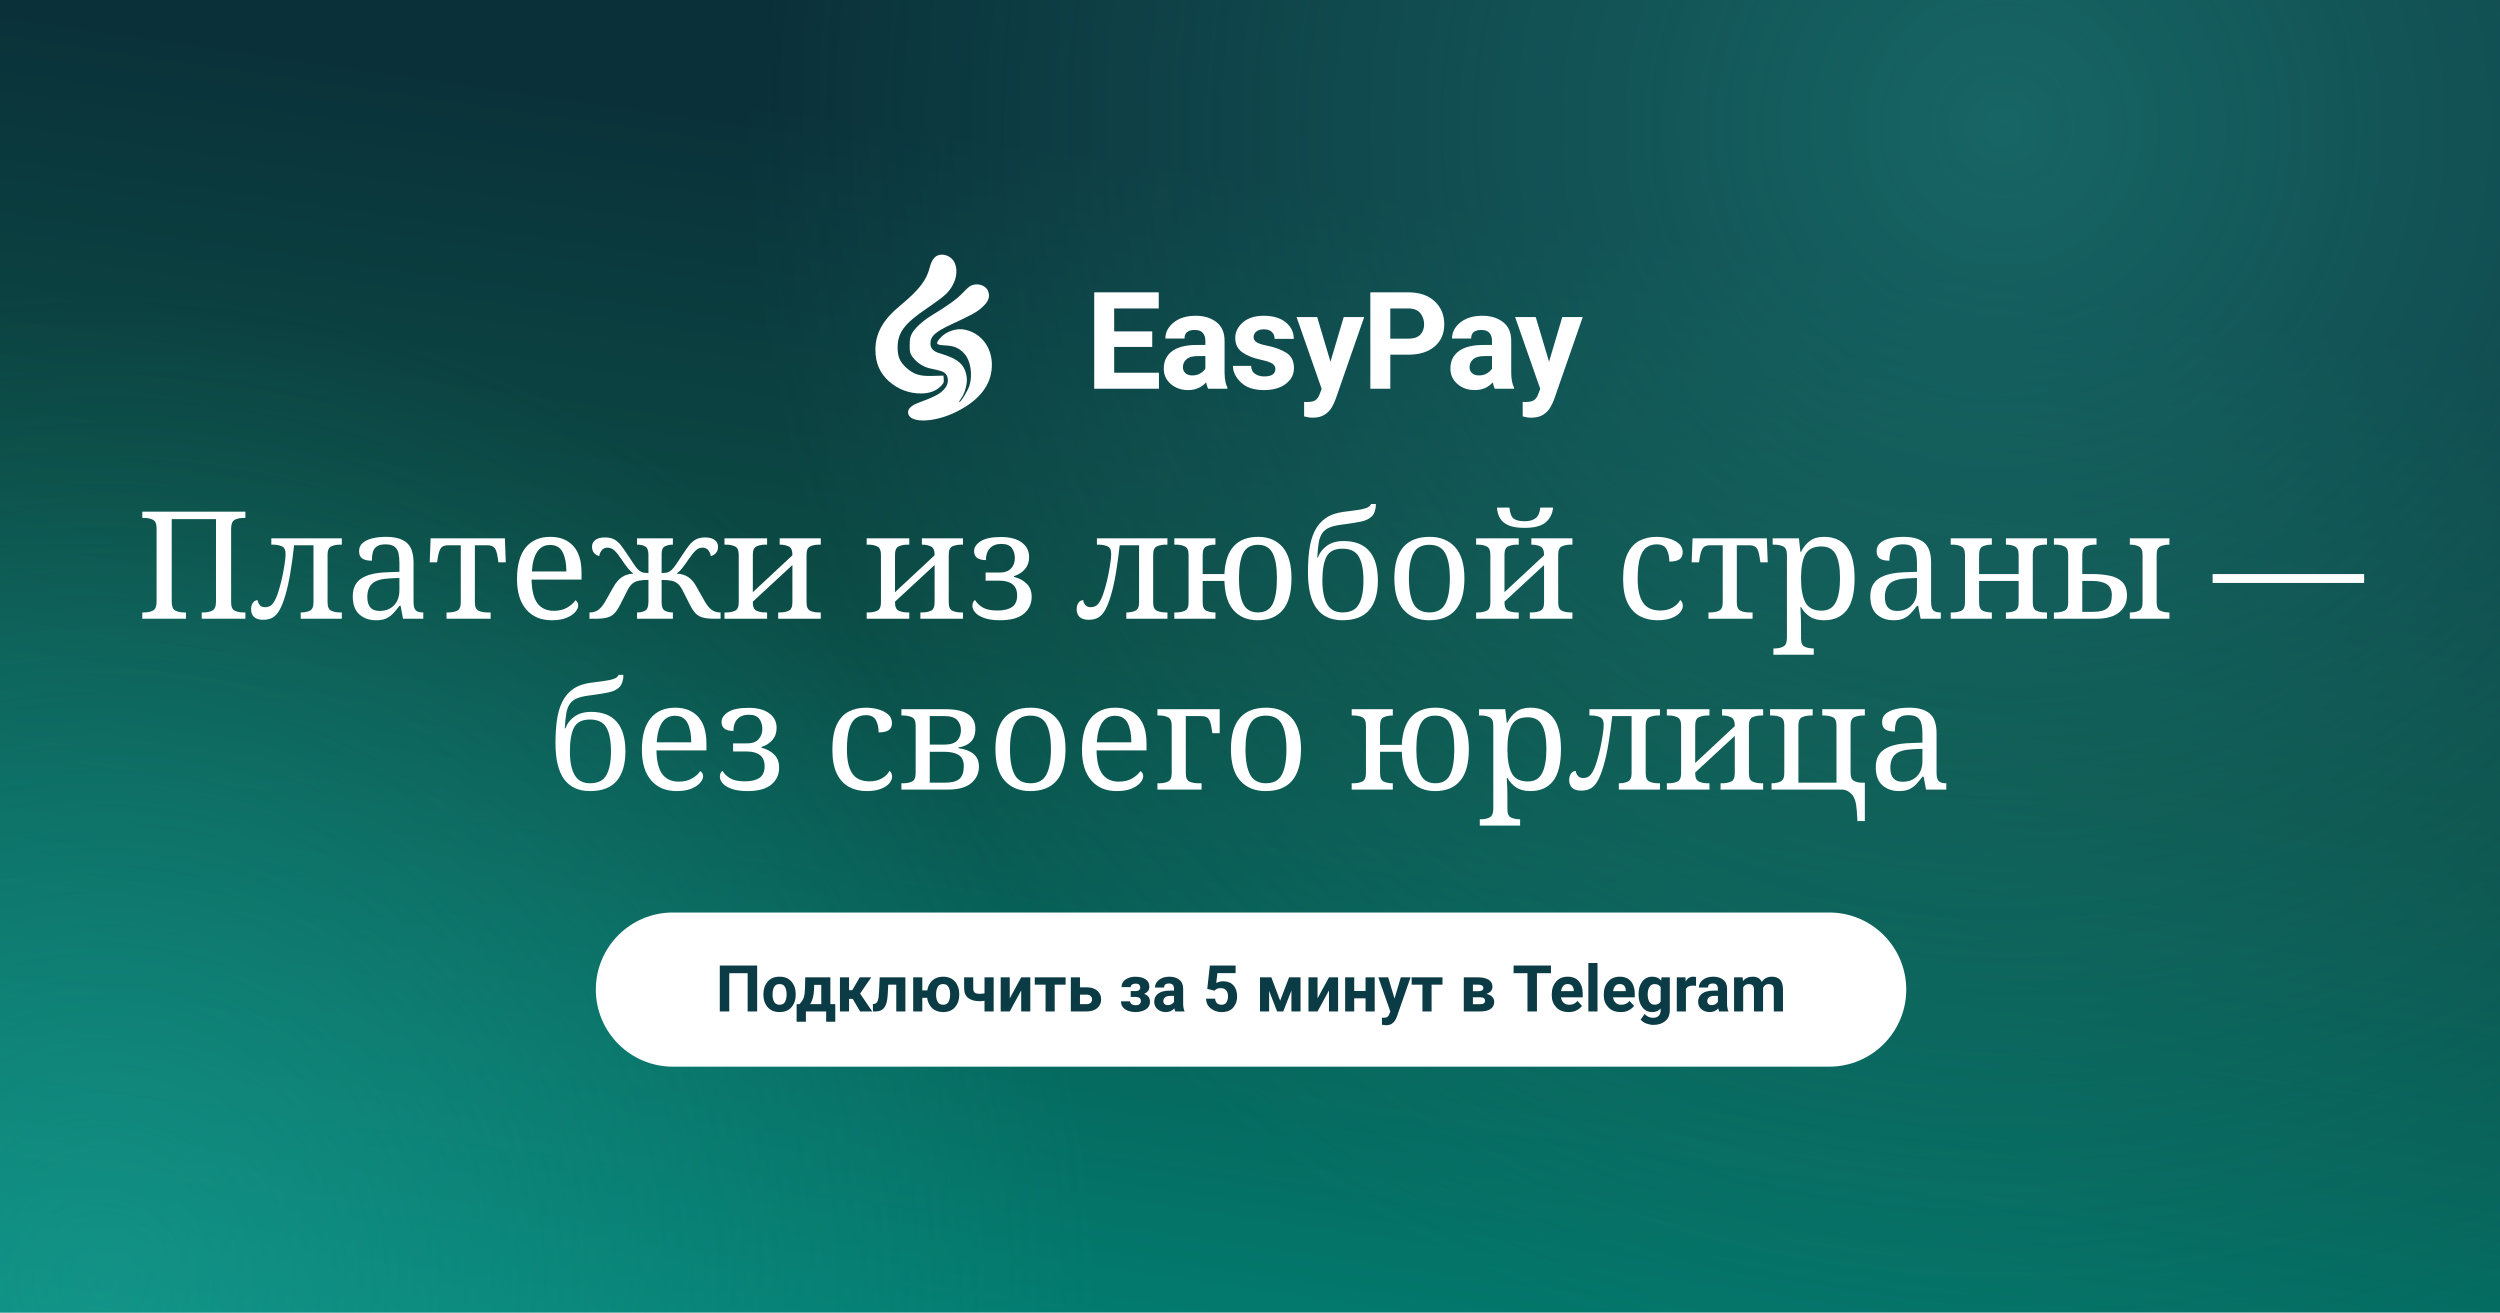
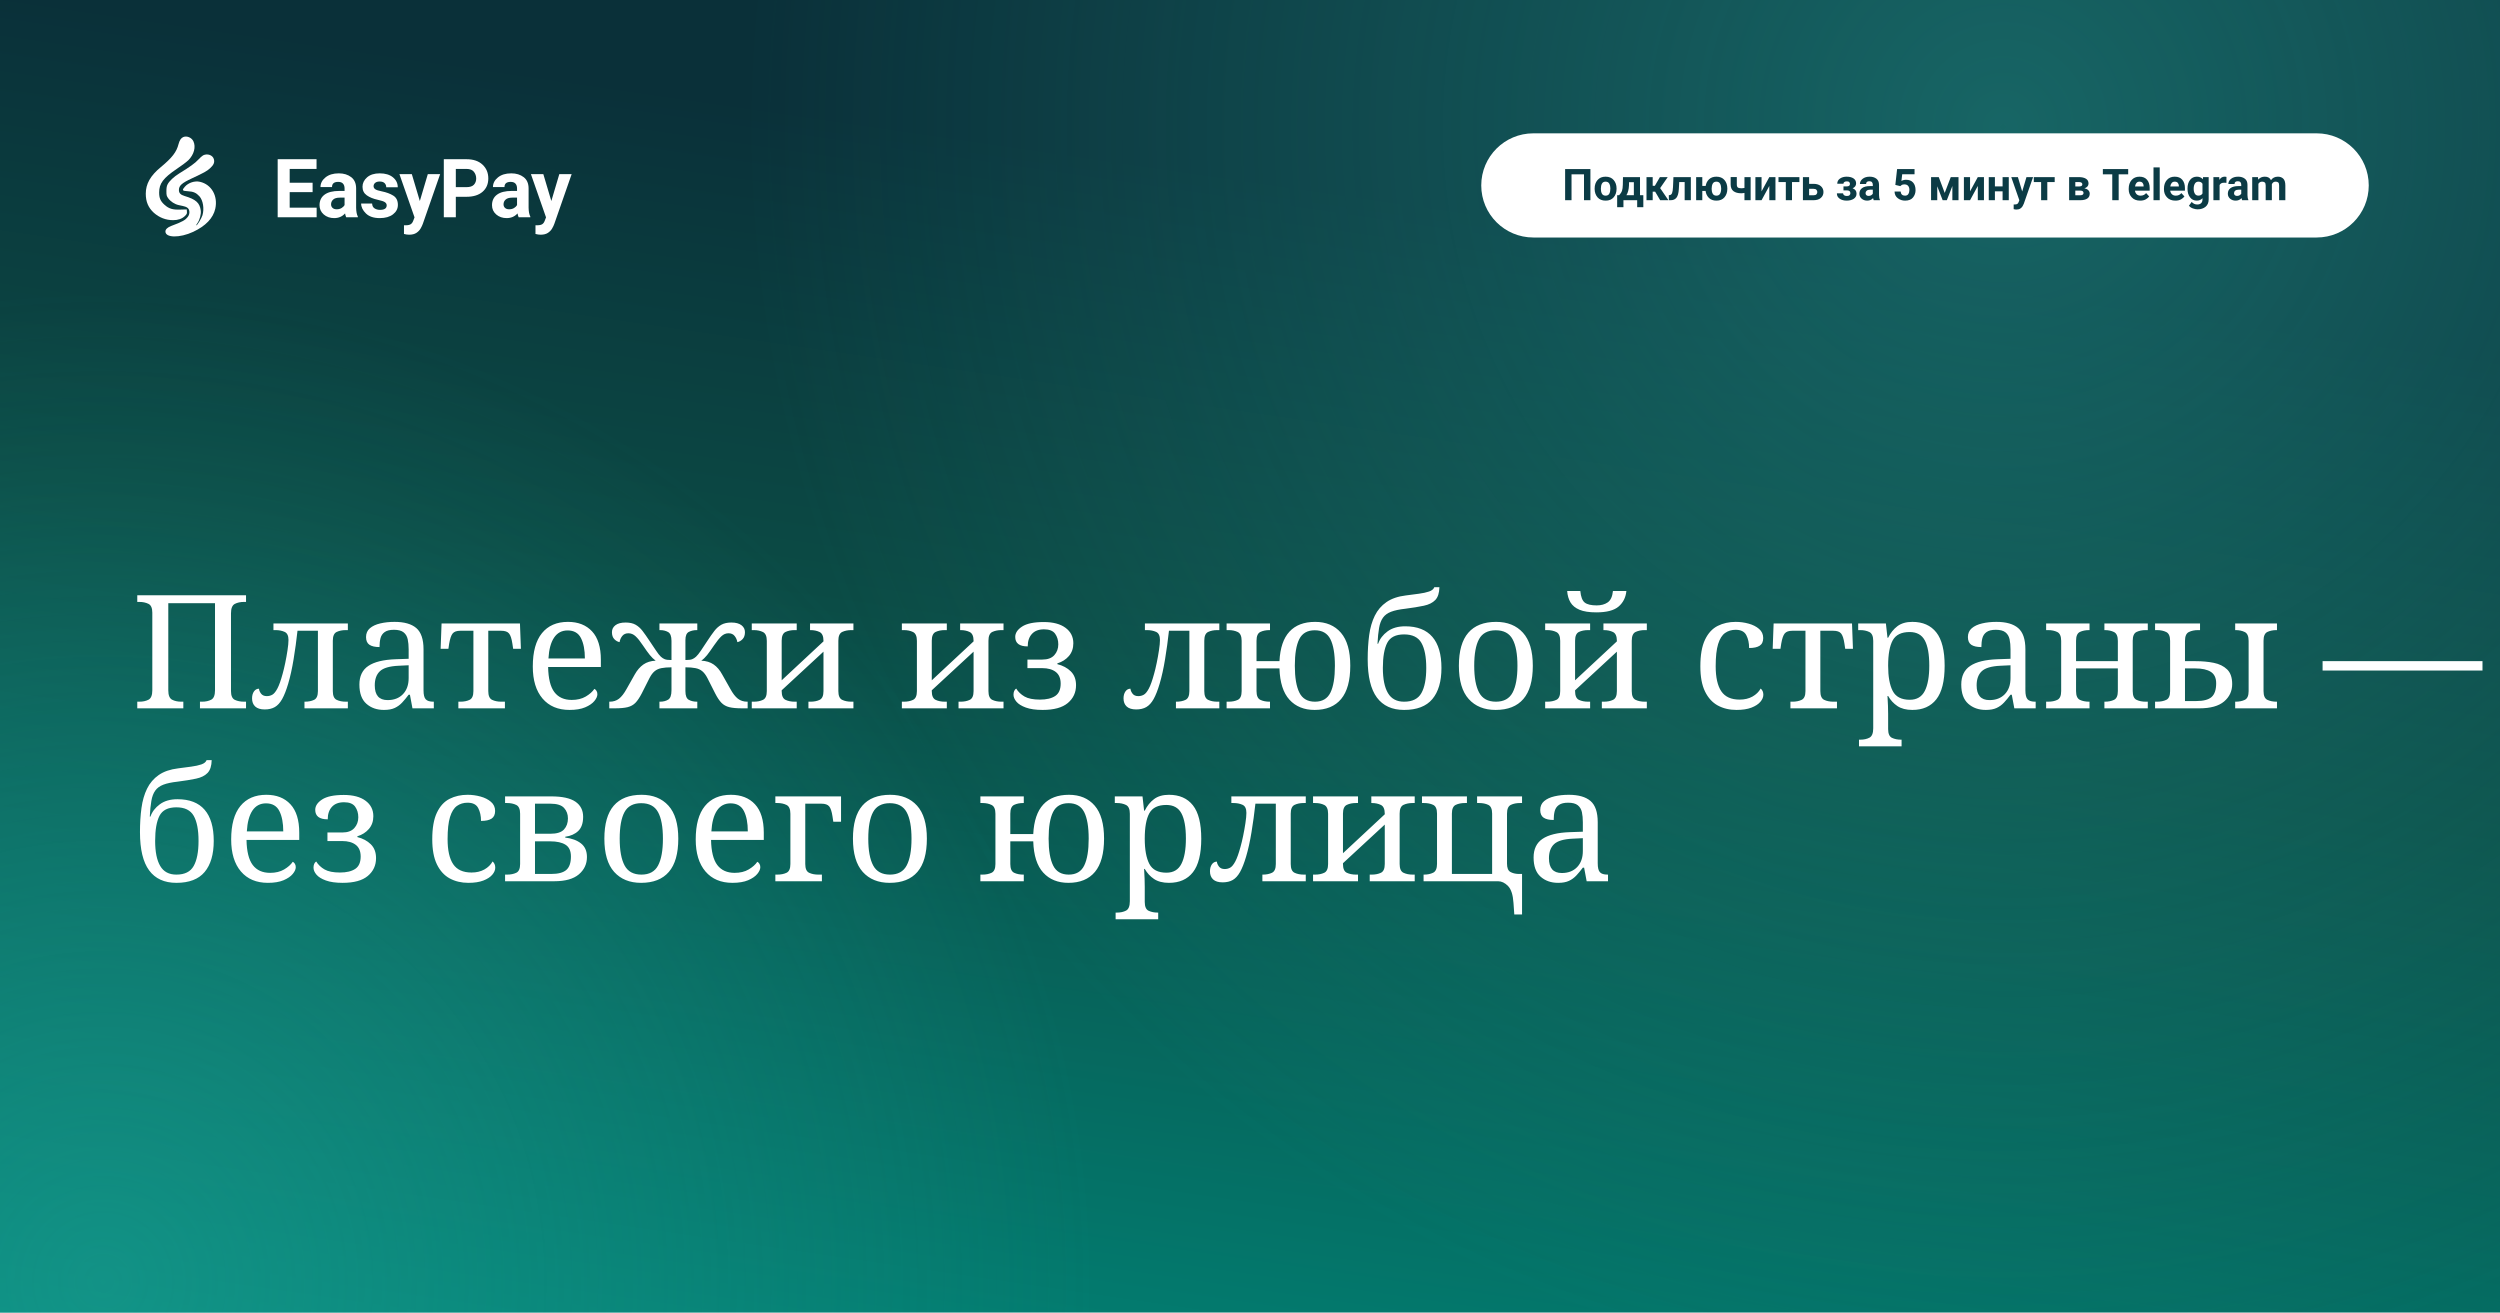
<svg xmlns="http://www.w3.org/2000/svg" viewBox="0 0 1200 630" width="1200" height="630">
  <defs>
    <linearGradient id="bg" gradientTransform="rotate(105)">
      <stop offset="0%" stop-color="#0A3039" />
      <stop offset="35%" stop-color="#0B4B45" />
      <stop offset="100%" stop-color="#00897B" />
    </linearGradient>
    <radialGradient id="glowT" cx="50%" cy="50%" r="50%">
      <stop offset="0" stop-color="#26A69A" stop-opacity="0.45" />
      <stop offset="1" stop-color="#26A69A" stop-opacity="0" />
    </radialGradient>
  </defs>
  <rect width="1200" height="630" fill="url(#bg)" />
  <circle cx="960" cy="63" r="600" fill="url(#glowT)" />
  <circle cx="48" cy="617" r="480" fill="url(#glowT)" />
-   <g transform="translate(408.6255,118) scale(0.4631579)">
+   <g transform="translate(63,63) scale(0.2789474)">
    <g transform="translate(0,190) scale(0.1,-0.1)" fill="#FFFFFF">
      <path d="M895 1800 c-37 -15 -64 -55 -81 -120 -34 -137 -110 -235 -306 -398 -179 -147 -258 -288 -258 -457 0 -139 44 -241 139 -328 93 -83 208 -127 331 -127 86 0 152 23 202 70 34 33 39 43 36 77 l-3 38 -110 -3 c-133 -5 -197 15 -272 82 -70 63 -93 115 -93 212 0 155 70 248 303 406 84 56 174 124 200 150 98 98 132 229 86 326 -31 64 -113 98 -174 72z" />
      <path d="M1236 1485 c-17 -9 -54 -43 -84 -75 -51 -57 -144 -124 -325 -235 -92 -56 -175 -134 -202 -190 -15 -29 -20 -61 -20 -117 0 -69 3 -81 30 -120 41 -57 112 -104 183 -119 112 -23 135 -31 158 -54 33 -33 33 -99 0 -144 -46 -61 -93 -88 -287 -160 -64 -24 -101 -59 -101 -95 -1 -112 246 -115 478 -7 215 101 344 236 380 398 48 219 -64 417 -263 463 -90 21 -200 -15 -261 -85 -53 -60 -46 -72 51 -77 96 -5 145 -27 200 -87 63 -70 86 -214 52 -328 -16 -52 -89 -173 -106 -173 -5 0 4 18 20 40 39 54 66 155 57 217 -18 132 -84 191 -279 249 -68 20 -97 51 -97 102 0 76 50 121 225 202 206 96 258 124 311 173 64 58 82 102 65 159 -21 69 -113 100 -185 63z" />
    </g>
  </g>
-   <text x="521.1" y="186.6" font-family="'DM Sans', -apple-system, 'Segoe UI', Roboto, sans-serif" font-weight="700" font-size="65.1" letter-spacing="-1.3" fill="#FFFFFF">EasyPay</text>
-   <text x="600" y="297" text-anchor="middle" font-family="'DM Serif Display', Georgia, serif" font-size="72" fill="#FFFFFF">Платежи из любой страны —</text>
-   <text x="600" y="379" text-anchor="middle" font-family="'DM Serif Display', Georgia, serif" font-size="72" fill="#FFFFFF">без своего юрлица</text>
-   <rect x="286.0" y="438" width="629" height="74" rx="37.0" fill="#FFFFFF" />
-   <text x="600.5" y="485.5" text-anchor="middle" font-family="'DM Sans', -apple-system, 'Segoe UI', Roboto, sans-serif" font-weight="700" font-size="31" fill="#0B3B45">Подключить за 5 минут в Telegram</text>
+   <text x="130.8" y="104.3" font-family="'DM Sans', -apple-system, 'Segoe UI', Roboto, sans-serif" font-weight="700" font-size="39.2" letter-spacing="-0.8" fill="#FFFFFF">EasyPay</text>
+   <rect x="711.0" y="64" width="426" height="50" rx="25.0" fill="#FFFFFF" />
+   <text x="924.0" y="96.1" text-anchor="middle" font-family="'DM Sans', -apple-system, 'Segoe UI', Roboto, sans-serif" font-weight="700" font-size="21" fill="#0B3B45">Подключить за 5 минут в Telegram</text>
+   <text x="63" y="340" font-family="'DM Serif Display', Georgia, serif" font-size="76" fill="#FFFFFF">Платежи из любой страны —</text>
+   <text x="63" y="423" font-family="'DM Serif Display', Georgia, serif" font-size="76" fill="#FFFFFF">без своего юрлица</text>
</svg>
